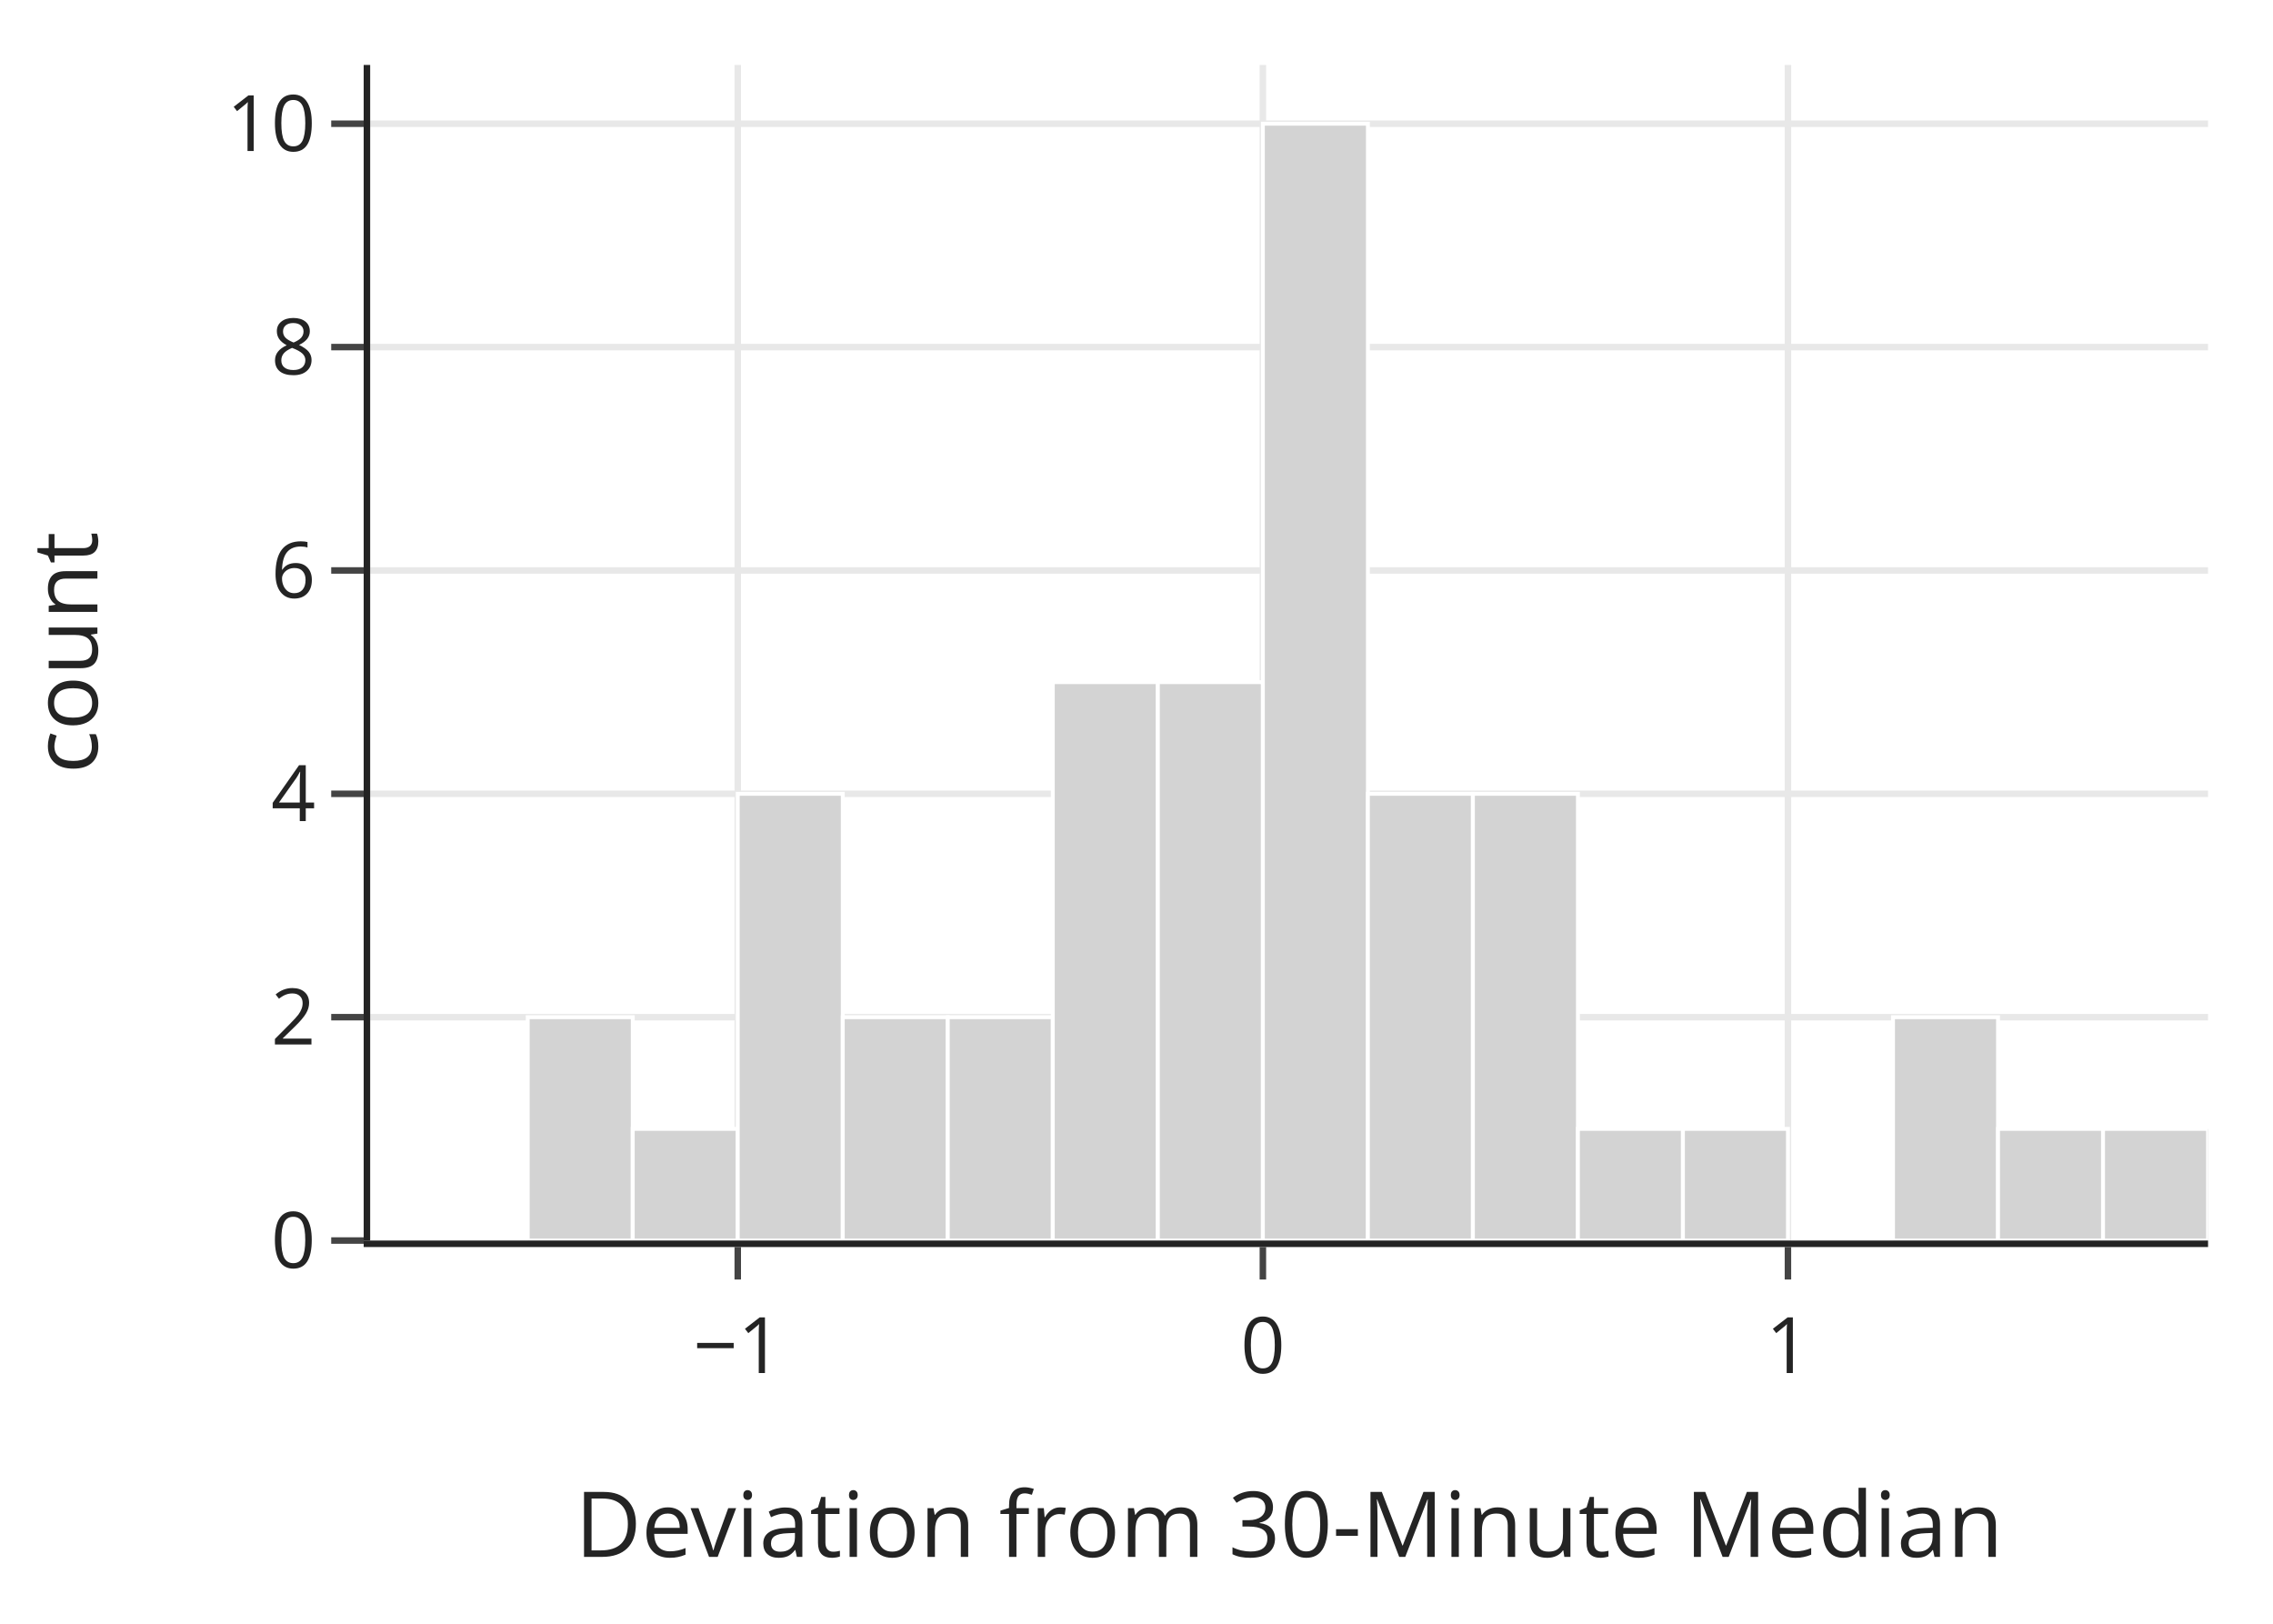
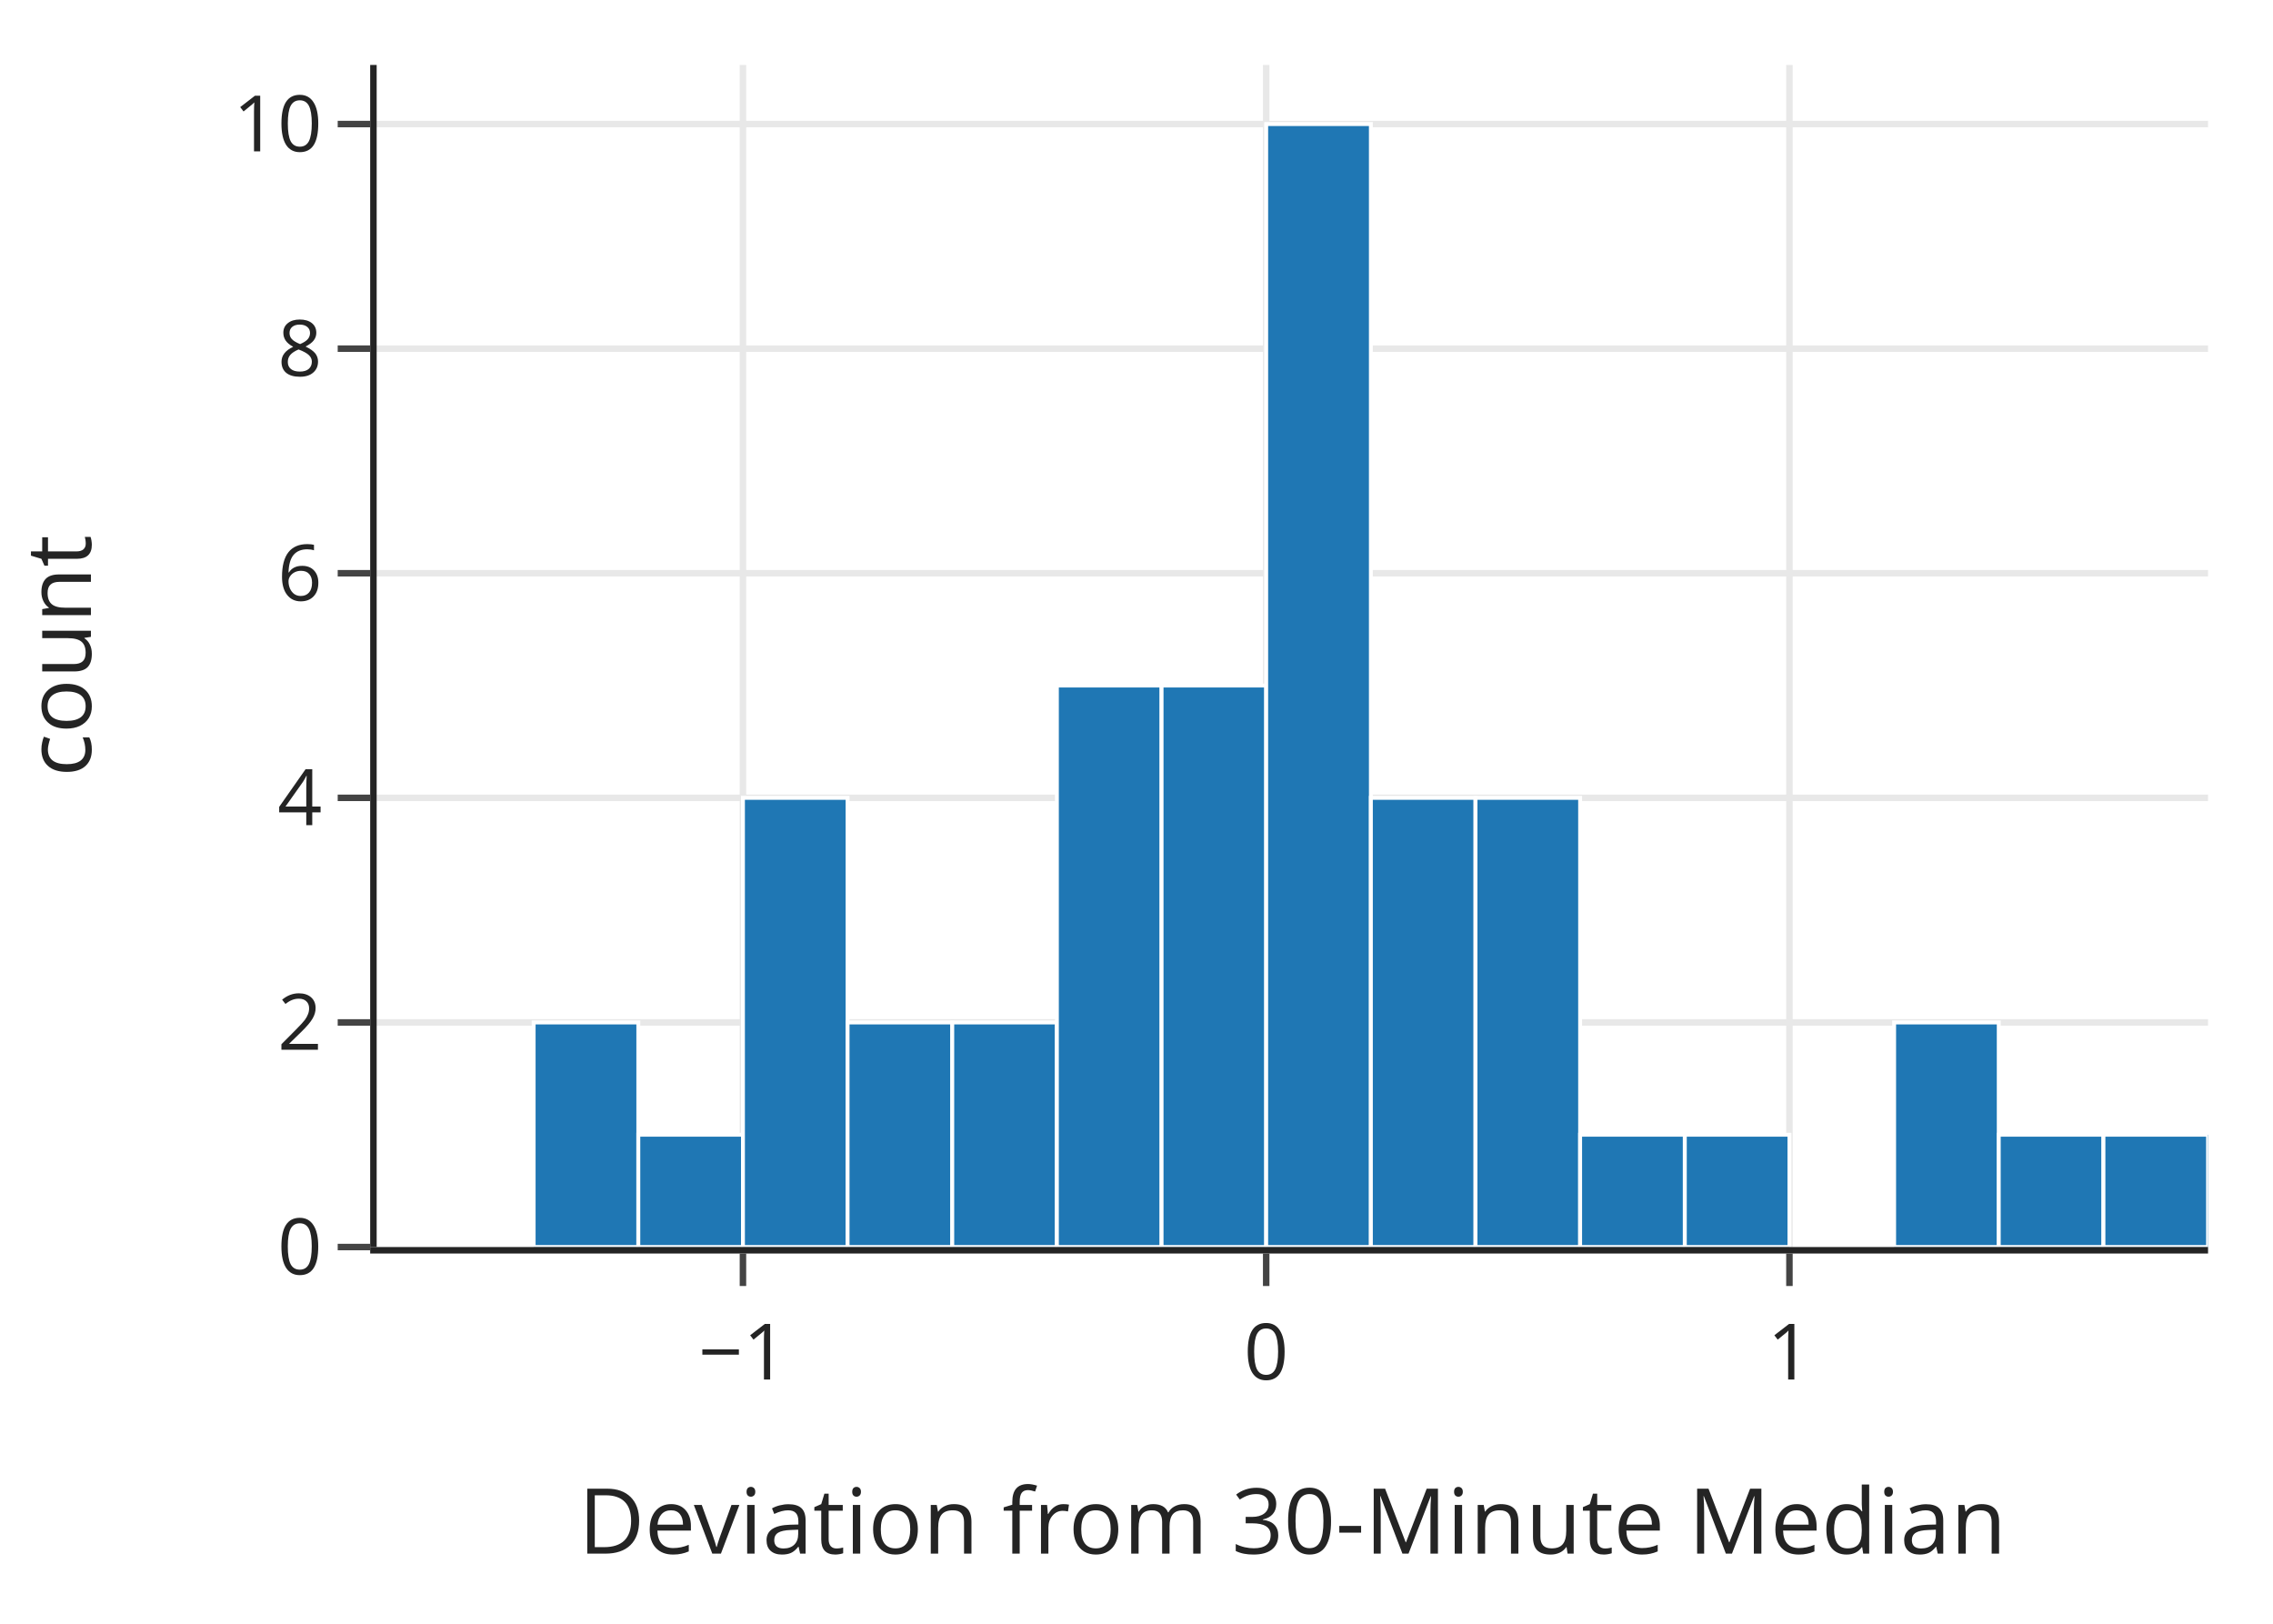
<svg xmlns="http://www.w3.org/2000/svg" class="main-svg" width="350" height="250" style="" viewBox="0 0 350 250">
  <rect x="0" y="0" width="350" height="250" style="fill: rgb(255, 255, 255); fill-opacity: 1;" />
-   <defs id="defs-809208">
+   <defs id="defs-55d595">
    <g class="clips">
-       <clipPath id="clip809208xyplot" class="plotclip">
-         <rect width="283" height="181" />
+       <clipPath id="clip55d595xyplot" class="plotclip">
+         <rect width="282" height="182" />
      </clipPath>
-       <clipPath class="axesclip" id="clip809208x">
-         <rect x="57" y="0" width="283" height="250" />
+       <clipPath class="axesclip" id="clip55d595x">
+         <rect x="58" y="0" width="282" height="250" />
      </clipPath>
-       <clipPath class="axesclip" id="clip809208y">
-         <rect x="0" y="10" width="350" height="181" />
+       <clipPath class="axesclip" id="clip55d595y">
+         <rect x="0" y="10" width="350" height="182" />
      </clipPath>
-       <clipPath class="axesclip" id="clip809208xy">
-         <rect x="57" y="10" width="283" height="181" />
+       <clipPath class="axesclip" id="clip55d595xy">
+         <rect x="58" y="10" width="282" height="182" />
      </clipPath>
    </g>
    <g class="gradients" />
    <g class="patterns" />
  </defs>
  <g class="bglayer" />
  <g class="layer-below">
    <g class="imagelayer" />
    <g class="shapelayer" />
  </g>
  <g class="cartesianlayer">
    <g class="subplot xy">
      <g class="layer-subplot">
        <g class="shapelayer" />
        <g class="imagelayer" />
      </g>
+       <g class="minor-gridlayer">
+         <g class="x" />
+         <g class="y" />
+       </g>
      <g class="gridlayer">
        <g class="x">
-           <path class="xgrid crisp" transform="translate(113.6,0)" d="M0,10v181" style="stroke: rgb(232, 232, 232); stroke-opacity: 1; stroke-width: 1px;" />
-           <path class="xgrid crisp" transform="translate(194.46,0)" d="M0,10v181" style="stroke: rgb(232, 232, 232); stroke-opacity: 1; stroke-width: 1px;" />
-           <path class="xgrid crisp" transform="translate(275.31,0)" d="M0,10v181" style="stroke: rgb(232, 232, 232); stroke-opacity: 1; stroke-width: 1px;" />
+           <path class="xgrid crisp" transform="translate(114.4,0)" d="M0,10v182" style="stroke: rgb(232, 232, 232); stroke-opacity: 1; stroke-width: 1px;" />
+           <path class="xgrid crisp" transform="translate(194.97,0)" d="M0,10v182" style="stroke: rgb(232, 232, 232); stroke-opacity: 1; stroke-width: 1px;" />
+           <path class="xgrid crisp" transform="translate(275.54,0)" d="M0,10v182" style="stroke: rgb(232, 232, 232); stroke-opacity: 1; stroke-width: 1px;" />
        </g>
        <g class="y">
-           <path class="ygrid crisp" transform="translate(0,156.61)" d="M57,0h283" style="stroke: rgb(232, 232, 232); stroke-opacity: 1; stroke-width: 1px;" />
-           <path class="ygrid crisp" transform="translate(0,122.22)" d="M57,0h283" style="stroke: rgb(232, 232, 232); stroke-opacity: 1; stroke-width: 1px;" />
-           <path class="ygrid crisp" transform="translate(0,87.83)" d="M57,0h283" style="stroke: rgb(232, 232, 232); stroke-opacity: 1; stroke-width: 1px;" />
-           <path class="ygrid crisp" transform="translate(0,53.44)" d="M57,0h283" style="stroke: rgb(232, 232, 232); stroke-opacity: 1; stroke-width: 1px;" />
-           <path class="ygrid crisp" transform="translate(0,19.05)" d="M57,0h283" style="stroke: rgb(232, 232, 232); stroke-opacity: 1; stroke-width: 1px;" />
+           <path class="ygrid crisp" transform="translate(0,157.42)" d="M58,0h282" style="stroke: rgb(232, 232, 232); stroke-opacity: 1; stroke-width: 1px;" />
+           <path class="ygrid crisp" transform="translate(0,122.84)" d="M58,0h282" style="stroke: rgb(232, 232, 232); stroke-opacity: 1; stroke-width: 1px;" />
+           <path class="ygrid crisp" transform="translate(0,88.26)" d="M58,0h282" style="stroke: rgb(232, 232, 232); stroke-opacity: 1; stroke-width: 1px;" />
+           <path class="ygrid crisp" transform="translate(0,53.68)" d="M58,0h282" style="stroke: rgb(232, 232, 232); stroke-opacity: 1; stroke-width: 1px;" />
+           <path class="ygrid crisp" transform="translate(0,19.1)" d="M58,0h282" style="stroke: rgb(232, 232, 232); stroke-opacity: 1; stroke-width: 1px;" />
        </g>
      </g>
      <g class="zerolinelayer" />
      <path class="xlines-below" />
      <path class="ylines-below" />
      <g class="overlines-below" />
      <g class="xaxislayer-below" />
      <g class="yaxislayer-below" />
      <g class="overaxes-below" />
-       <g class="plot" transform="translate(57,10)" clip-path="url(#clip809208xyplot)">
+       <g class="plot" transform="translate(58,10)" clip-path="url(#clip55d595xyplot)">
        <g class="barlayer mlayer">
          <g class="trace bars" style="opacity: 1;">
            <g class="points">
              <g class="point">
-                 <path d="M24.26,181V146.61H40.43V181Z" style="vector-effect: non-scaling-stroke; opacity: 1; stroke-width: 0.6px; fill: rgb(211, 211, 211); fill-opacity: 1; stroke: rgb(255, 255, 255); stroke-opacity: 1;" />
+                 <path d="M24.17,182V147.42H40.29V182Z" style="vector-effect: none; opacity: 1; stroke-width: 0.6px; fill: rgb(31, 119, 180); fill-opacity: 1; stroke: rgb(255, 255, 255); stroke-opacity: 1;" />
              </g>
              <g class="point">
-                 <path d="M40.43,181V163.81H56.6V181Z" style="vector-effect: non-scaling-stroke; opacity: 1; stroke-width: 0.6px; fill: rgb(211, 211, 211); fill-opacity: 1; stroke: rgb(255, 255, 255); stroke-opacity: 1;" />
+                 <path d="M40.29,182V164.71H56.4V182Z" style="vector-effect: none; opacity: 1; stroke-width: 0.6px; fill: rgb(31, 119, 180); fill-opacity: 1; stroke: rgb(255, 255, 255); stroke-opacity: 1;" />
              </g>
              <g class="point">
-                 <path d="M56.6,181V112.22H72.77V181Z" style="vector-effect: non-scaling-stroke; opacity: 1; stroke-width: 0.6px; fill: rgb(211, 211, 211); fill-opacity: 1; stroke: rgb(255, 255, 255); stroke-opacity: 1;" />
+                 <path d="M56.4,182V112.84H72.51V182Z" style="vector-effect: none; opacity: 1; stroke-width: 0.6px; fill: rgb(31, 119, 180); fill-opacity: 1; stroke: rgb(255, 255, 255); stroke-opacity: 1;" />
              </g>
              <g class="point">
-                 <path d="M72.77,181V146.61H88.94V181Z" style="vector-effect: non-scaling-stroke; opacity: 1; stroke-width: 0.6px; fill: rgb(211, 211, 211); fill-opacity: 1; stroke: rgb(255, 255, 255); stroke-opacity: 1;" />
+                 <path d="M72.51,182V147.42H88.63V182Z" style="vector-effect: none; opacity: 1; stroke-width: 0.6px; fill: rgb(31, 119, 180); fill-opacity: 1; stroke: rgb(255, 255, 255); stroke-opacity: 1;" />
              </g>
              <g class="point">
-                 <path d="M88.94,181V146.61H105.11V181Z" style="vector-effect: non-scaling-stroke; opacity: 1; stroke-width: 0.6px; fill: rgb(211, 211, 211); fill-opacity: 1; stroke: rgb(255, 255, 255); stroke-opacity: 1;" />
+                 <path d="M88.63,182V147.42H104.74V182Z" style="vector-effect: none; opacity: 1; stroke-width: 0.6px; fill: rgb(31, 119, 180); fill-opacity: 1; stroke: rgb(255, 255, 255); stroke-opacity: 1;" />
              </g>
              <g class="point">
-                 <path d="M105.11,181V95.03H121.29V181Z" style="vector-effect: non-scaling-stroke; opacity: 1; stroke-width: 0.6px; fill: rgb(211, 211, 211); fill-opacity: 1; stroke: rgb(255, 255, 255); stroke-opacity: 1;" />
+                 <path d="M104.74,182V95.55H120.86V182Z" style="vector-effect: none; opacity: 1; stroke-width: 0.6px; fill: rgb(31, 119, 180); fill-opacity: 1; stroke: rgb(255, 255, 255); stroke-opacity: 1;" />
              </g>
              <g class="point">
-                 <path d="M121.29,181V95.03H137.46V181Z" style="vector-effect: non-scaling-stroke; opacity: 1; stroke-width: 0.6px; fill: rgb(211, 211, 211); fill-opacity: 1; stroke: rgb(255, 255, 255); stroke-opacity: 1;" />
+                 <path d="M120.86,182V95.55H136.97V182Z" style="vector-effect: none; opacity: 1; stroke-width: 0.6px; fill: rgb(31, 119, 180); fill-opacity: 1; stroke: rgb(255, 255, 255); stroke-opacity: 1;" />
              </g>
              <g class="point">
-                 <path d="M137.46,181V9.05H153.63V181Z" style="vector-effect: non-scaling-stroke; opacity: 1; stroke-width: 0.6px; fill: rgb(211, 211, 211); fill-opacity: 1; stroke: rgb(255, 255, 255); stroke-opacity: 1;" />
+                 <path d="M136.97,182V9.1H153.09V182Z" style="vector-effect: none; opacity: 1; stroke-width: 0.6px; fill: rgb(31, 119, 180); fill-opacity: 1; stroke: rgb(255, 255, 255); stroke-opacity: 1;" />
              </g>
              <g class="point">
-                 <path d="M153.63,181V112.22H169.8V181Z" style="vector-effect: non-scaling-stroke; opacity: 1; stroke-width: 0.6px; fill: rgb(211, 211, 211); fill-opacity: 1; stroke: rgb(255, 255, 255); stroke-opacity: 1;" />
+                 <path d="M153.09,182V112.84H169.2V182Z" style="vector-effect: none; opacity: 1; stroke-width: 0.6px; fill: rgb(31, 119, 180); fill-opacity: 1; stroke: rgb(255, 255, 255); stroke-opacity: 1;" />
              </g>
              <g class="point">
-                 <path d="M169.8,181V112.22H185.97V181Z" style="vector-effect: non-scaling-stroke; opacity: 1; stroke-width: 0.6px; fill: rgb(211, 211, 211); fill-opacity: 1; stroke: rgb(255, 255, 255); stroke-opacity: 1;" />
+                 <path d="M169.2,182V112.84H185.31V182Z" style="vector-effect: none; opacity: 1; stroke-width: 0.6px; fill: rgb(31, 119, 180); fill-opacity: 1; stroke: rgb(255, 255, 255); stroke-opacity: 1;" />
              </g>
              <g class="point">
-                 <path d="M185.97,181V163.81H202.14V181Z" style="vector-effect: non-scaling-stroke; opacity: 1; stroke-width: 0.6px; fill: rgb(211, 211, 211); fill-opacity: 1; stroke: rgb(255, 255, 255); stroke-opacity: 1;" />
+                 <path d="M185.31,182V164.71H201.43V182Z" style="vector-effect: none; opacity: 1; stroke-width: 0.6px; fill: rgb(31, 119, 180); fill-opacity: 1; stroke: rgb(255, 255, 255); stroke-opacity: 1;" />
              </g>
              <g class="point">
-                 <path d="M202.14,181V163.81H218.31V181Z" style="vector-effect: non-scaling-stroke; opacity: 1; stroke-width: 0.6px; fill: rgb(211, 211, 211); fill-opacity: 1; stroke: rgb(255, 255, 255); stroke-opacity: 1;" />
+                 <path d="M201.43,182V164.71H217.54V182Z" style="vector-effect: none; opacity: 1; stroke-width: 0.6px; fill: rgb(31, 119, 180); fill-opacity: 1; stroke: rgb(255, 255, 255); stroke-opacity: 1;" />
              </g>
              <g class="point">
-                 <path d="M0,0Z" style="vector-effect: non-scaling-stroke; opacity: 1; stroke-width: 0px; fill: rgb(211, 211, 211); fill-opacity: 1; stroke: rgb(255, 255, 255); stroke-opacity: 1;" />
+                 <path d="M0,0Z" style="vector-effect: none; opacity: 1; stroke-width: 0px; fill: rgb(31, 119, 180); fill-opacity: 1; stroke: rgb(255, 255, 255); stroke-opacity: 1;" />
              </g>
              <g class="point">
-                 <path d="M234.49,181V146.61H250.66V181Z" style="vector-effect: non-scaling-stroke; opacity: 1; stroke-width: 0.6px; fill: rgb(211, 211, 211); fill-opacity: 1; stroke: rgb(255, 255, 255); stroke-opacity: 1;" />
+                 <path d="M233.66,182V147.42H249.77V182Z" style="vector-effect: none; opacity: 1; stroke-width: 0.6px; fill: rgb(31, 119, 180); fill-opacity: 1; stroke: rgb(255, 255, 255); stroke-opacity: 1;" />
              </g>
              <g class="point">
-                 <path d="M250.66,181V163.81H266.83V181Z" style="vector-effect: non-scaling-stroke; opacity: 1; stroke-width: 0.6px; fill: rgb(211, 211, 211); fill-opacity: 1; stroke: rgb(255, 255, 255); stroke-opacity: 1;" />
+                 <path d="M249.77,182V164.71H265.89V182Z" style="vector-effect: none; opacity: 1; stroke-width: 0.6px; fill: rgb(31, 119, 180); fill-opacity: 1; stroke: rgb(255, 255, 255); stroke-opacity: 1;" />
              </g>
              <g class="point">
-                 <path d="M266.83,181V163.81H283V181Z" style="vector-effect: non-scaling-stroke; opacity: 1; stroke-width: 0.6px; fill: rgb(211, 211, 211); fill-opacity: 1; stroke: rgb(255, 255, 255); stroke-opacity: 1;" />
+                 <path d="M265.89,182V164.71H282V182Z" style="vector-effect: none; opacity: 1; stroke-width: 0.6px; fill: rgb(31, 119, 180); fill-opacity: 1; stroke: rgb(255, 255, 255); stroke-opacity: 1;" />
              </g>
            </g>
          </g>
        </g>
      </g>
      <g class="overplot" />
-       <path class="xlines-above crisp" d="M56,191.5H340" style="fill: none; stroke-width: 1px; stroke: rgb(36, 36, 36); stroke-opacity: 1;" />
-       <path class="ylines-above crisp" d="M56.5,10V191" style="fill: none; stroke-width: 1px; stroke: rgb(36, 36, 36); stroke-opacity: 1;" />
+       <path class="xlines-above crisp" d="M57,192.5H340" style="fill: none; stroke-width: 1px; stroke: rgb(36, 36, 36); stroke-opacity: 1;" />
+       <path class="ylines-above crisp" d="M57.5,10V192" style="fill: none; stroke-width: 1px; stroke: rgb(36, 36, 36); stroke-opacity: 1;" />
      <g class="overlines-above" />
      <g class="xaxislayer-above">
-         <path class="xtick ticks crisp" d="M0,192v5" transform="translate(113.6,0)" style="stroke: rgb(68, 68, 68); stroke-opacity: 1; stroke-width: 1px;" />
-         <path class="xtick ticks crisp" d="M0,192v5" transform="translate(194.46,0)" style="stroke: rgb(68, 68, 68); stroke-opacity: 1; stroke-width: 1px;" />
-         <path class="xtick ticks crisp" d="M0,192v5" transform="translate(275.31,0)" style="stroke: rgb(68, 68, 68); stroke-opacity: 1; stroke-width: 1px;" />
+         <path class="xtick ticks crisp" d="M0,193v5" transform="translate(114.4,0)" style="stroke: rgb(68, 68, 68); stroke-opacity: 1; stroke-width: 1px;" />
+         <path class="xtick ticks crisp" d="M0,193v5" transform="translate(194.97,0)" style="stroke: rgb(68, 68, 68); stroke-opacity: 1; stroke-width: 1px;" />
+         <path class="xtick ticks crisp" d="M0,193v5" transform="translate(275.54,0)" style="stroke: rgb(68, 68, 68); stroke-opacity: 1; stroke-width: 1px;" />
        <g class="xtick">
-           <text text-anchor="middle" x="0" y="211.4" transform="translate(113.6,0)" style="font-family: 'Open Sans', verdana, arial, sans-serif; font-size: 12px; fill: rgb(36, 36, 36); fill-opacity: 1; white-space: pre; opacity: 1;">−1</text>
+           <text text-anchor="middle" x="0" y="212.4" transform="translate(114.4,0)" style="font-family: 'Open Sans', verdana, arial, sans-serif; font-size: 12px; fill: rgb(36, 36, 36); fill-opacity: 1; white-space: pre; opacity: 1;">−1</text>
        </g>
        <g class="xtick">
-           <text text-anchor="middle" x="0" y="211.4" style="font-family: 'Open Sans', verdana, arial, sans-serif; font-size: 12px; fill: rgb(36, 36, 36); fill-opacity: 1; white-space: pre; opacity: 1;" transform="translate(194.46,0)">0</text>
+           <text text-anchor="middle" x="0" y="212.4" style="font-family: 'Open Sans', verdana, arial, sans-serif; font-size: 12px; fill: rgb(36, 36, 36); fill-opacity: 1; white-space: pre; opacity: 1;" transform="translate(194.97,0)">0</text>
        </g>
        <g class="xtick">
-           <text text-anchor="middle" x="0" y="211.4" style="font-family: 'Open Sans', verdana, arial, sans-serif; font-size: 12px; fill: rgb(36, 36, 36); fill-opacity: 1; white-space: pre; opacity: 1;" transform="translate(275.31,0)">1</text>
+           <text text-anchor="middle" x="0" y="212.4" style="font-family: 'Open Sans', verdana, arial, sans-serif; font-size: 12px; fill: rgb(36, 36, 36); fill-opacity: 1; white-space: pre; opacity: 1;" transform="translate(275.54,0)">1</text>
        </g>
      </g>
      <g class="yaxislayer-above">
-         <path class="ytick ticks crisp" d="M56,0h-5" transform="translate(0,191)" style="stroke: rgb(68, 68, 68); stroke-opacity: 1; stroke-width: 1px;" />
-         <path class="ytick ticks crisp" d="M56,0h-5" transform="translate(0,156.61)" style="stroke: rgb(68, 68, 68); stroke-opacity: 1; stroke-width: 1px;" />
-         <path class="ytick ticks crisp" d="M56,0h-5" transform="translate(0,122.22)" style="stroke: rgb(68, 68, 68); stroke-opacity: 1; stroke-width: 1px;" />
-         <path class="ytick ticks crisp" d="M56,0h-5" transform="translate(0,87.83)" style="stroke: rgb(68, 68, 68); stroke-opacity: 1; stroke-width: 1px;" />
-         <path class="ytick ticks crisp" d="M56,0h-5" transform="translate(0,53.44)" style="stroke: rgb(68, 68, 68); stroke-opacity: 1; stroke-width: 1px;" />
-         <path class="ytick ticks crisp" d="M56,0h-5" transform="translate(0,19.05)" style="stroke: rgb(68, 68, 68); stroke-opacity: 1; stroke-width: 1px;" />
+         <path class="ytick ticks crisp" d="M57,0h-5" transform="translate(0,192)" style="stroke: rgb(68, 68, 68); stroke-opacity: 1; stroke-width: 1px;" />
+         <path class="ytick ticks crisp" d="M57,0h-5" transform="translate(0,157.42)" style="stroke: rgb(68, 68, 68); stroke-opacity: 1; stroke-width: 1px;" />
+         <path class="ytick ticks crisp" d="M57,0h-5" transform="translate(0,122.84)" style="stroke: rgb(68, 68, 68); stroke-opacity: 1; stroke-width: 1px;" />
+         <path class="ytick ticks crisp" d="M57,0h-5" transform="translate(0,88.26)" style="stroke: rgb(68, 68, 68); stroke-opacity: 1; stroke-width: 1px;" />
+         <path class="ytick ticks crisp" d="M57,0h-5" transform="translate(0,53.68)" style="stroke: rgb(68, 68, 68); stroke-opacity: 1; stroke-width: 1px;" />
+         <path class="ytick ticks crisp" d="M57,0h-5" transform="translate(0,19.1)" style="stroke: rgb(68, 68, 68); stroke-opacity: 1; stroke-width: 1px;" />
        <g class="ytick">
-           <text text-anchor="end" x="48.6" y="4.2" transform="translate(0,191)" style="font-family: 'Open Sans', verdana, arial, sans-serif; font-size: 12px; fill: rgb(36, 36, 36); fill-opacity: 1; white-space: pre; opacity: 1;">0</text>
+           <text text-anchor="end" x="49.6" y="4.2" transform="translate(0,192)" style="font-family: 'Open Sans', verdana, arial, sans-serif; font-size: 12px; fill: rgb(36, 36, 36); fill-opacity: 1; white-space: pre; opacity: 1;">0</text>
        </g>
        <g class="ytick">
-           <text text-anchor="end" x="48.6" y="4.2" style="font-family: 'Open Sans', verdana, arial, sans-serif; font-size: 12px; fill: rgb(36, 36, 36); fill-opacity: 1; white-space: pre; opacity: 1;" transform="translate(0,156.61)">2</text>
+           <text text-anchor="end" x="49.6" y="4.2" style="font-family: 'Open Sans', verdana, arial, sans-serif; font-size: 12px; fill: rgb(36, 36, 36); fill-opacity: 1; white-space: pre; opacity: 1;" transform="translate(0,157.42)">2</text>
        </g>
        <g class="ytick">
-           <text text-anchor="end" x="48.6" y="4.2" style="font-family: 'Open Sans', verdana, arial, sans-serif; font-size: 12px; fill: rgb(36, 36, 36); fill-opacity: 1; white-space: pre; opacity: 1;" transform="translate(0,122.22)">4</text>
+           <text text-anchor="end" x="49.6" y="4.2" style="font-family: 'Open Sans', verdana, arial, sans-serif; font-size: 12px; fill: rgb(36, 36, 36); fill-opacity: 1; white-space: pre; opacity: 1;" transform="translate(0,122.84)">4</text>
        </g>
        <g class="ytick">
-           <text text-anchor="end" x="48.6" y="4.2" style="font-family: 'Open Sans', verdana, arial, sans-serif; font-size: 12px; fill: rgb(36, 36, 36); fill-opacity: 1; white-space: pre; opacity: 1;" transform="translate(0,87.83)">6</text>
+           <text text-anchor="end" x="49.6" y="4.2" style="font-family: 'Open Sans', verdana, arial, sans-serif; font-size: 12px; fill: rgb(36, 36, 36); fill-opacity: 1; white-space: pre; opacity: 1;" transform="translate(0,88.26)">6</text>
        </g>
        <g class="ytick">
-           <text text-anchor="end" x="48.6" y="4.2" style="font-family: 'Open Sans', verdana, arial, sans-serif; font-size: 12px; fill: rgb(36, 36, 36); fill-opacity: 1; white-space: pre; opacity: 1;" transform="translate(0,53.44)">8</text>
+           <text text-anchor="end" x="49.6" y="4.2" style="font-family: 'Open Sans', verdana, arial, sans-serif; font-size: 12px; fill: rgb(36, 36, 36); fill-opacity: 1; white-space: pre; opacity: 1;" transform="translate(0,53.68)">8</text>
        </g>
        <g class="ytick">
-           <text text-anchor="end" x="48.6" y="4.2" style="font-family: 'Open Sans', verdana, arial, sans-serif; font-size: 12px; fill: rgb(36, 36, 36); fill-opacity: 1; white-space: pre; opacity: 1;" transform="translate(0,19.05)">10</text>
+           <text text-anchor="end" x="49.6" y="4.2" style="font-family: 'Open Sans', verdana, arial, sans-serif; font-size: 12px; fill: rgb(36, 36, 36); fill-opacity: 1; white-space: pre; opacity: 1;" transform="translate(0,19.1)">10</text>
        </g>
      </g>
      <g class="overaxes-above" />
    </g>
  </g>
  <g class="polarlayer" />
  <g class="smithlayer" />
  <g class="ternarylayer" />
  <g class="geolayer" />
  <g class="funnelarealayer" />
  <g class="pielayer" />
  <g class="iciclelayer" />
  <g class="treemaplayer" />
  <g class="sunburstlayer" />
  <g class="glimages" />
-   <defs id="topdefs-809208">
+   <defs id="topdefs-55d595">
    <g class="clips" />
  </defs>
  <g class="layer-above">
    <g class="imagelayer" />
    <g class="shapelayer" />
  </g>
  <g class="infolayer">
    <g class="g-gtitle" />
    <g class="g-xtitle">
-       <text class="xtitle" x="198.5" y="239.706" text-anchor="middle" style="font-family: 'Open Sans', verdana, arial, sans-serif; font-size: 14px; fill: rgb(36, 36, 36); opacity: 1; font-weight: normal; white-space: pre;">Deviation from 30-Minute Median</text>
+       <text class="xtitle" x="199" y="239.206" text-anchor="middle" style="font-family: 'Open Sans', verdana, arial, sans-serif; font-size: 14px; fill: rgb(36, 36, 36); opacity: 1; font-weight: normal; white-space: pre;">Deviation from 30-Minute Median</text>
    </g>
-     <g class="g-ytitle" transform="translate(4.924805,0)">
-       <text class="ytitle" transform="rotate(-90,10.075,100.5)" x="10.075" y="100.5" text-anchor="middle" style="font-family: 'Open Sans', verdana, arial, sans-serif; font-size: 14px; fill: rgb(36, 36, 36); opacity: 1; font-weight: normal; white-space: pre;">count</text>
+     <g class="g-ytitle" transform="translate(3.97168,0)">
+       <text class="ytitle" transform="rotate(-90,10.02813,101)" x="10.028" y="101" text-anchor="middle" style="font-family: 'Open Sans', verdana, arial, sans-serif; font-size: 14px; fill: rgb(36, 36, 36); opacity: 1; font-weight: normal; white-space: pre;">count</text>
    </g>
  </g>
</svg>
